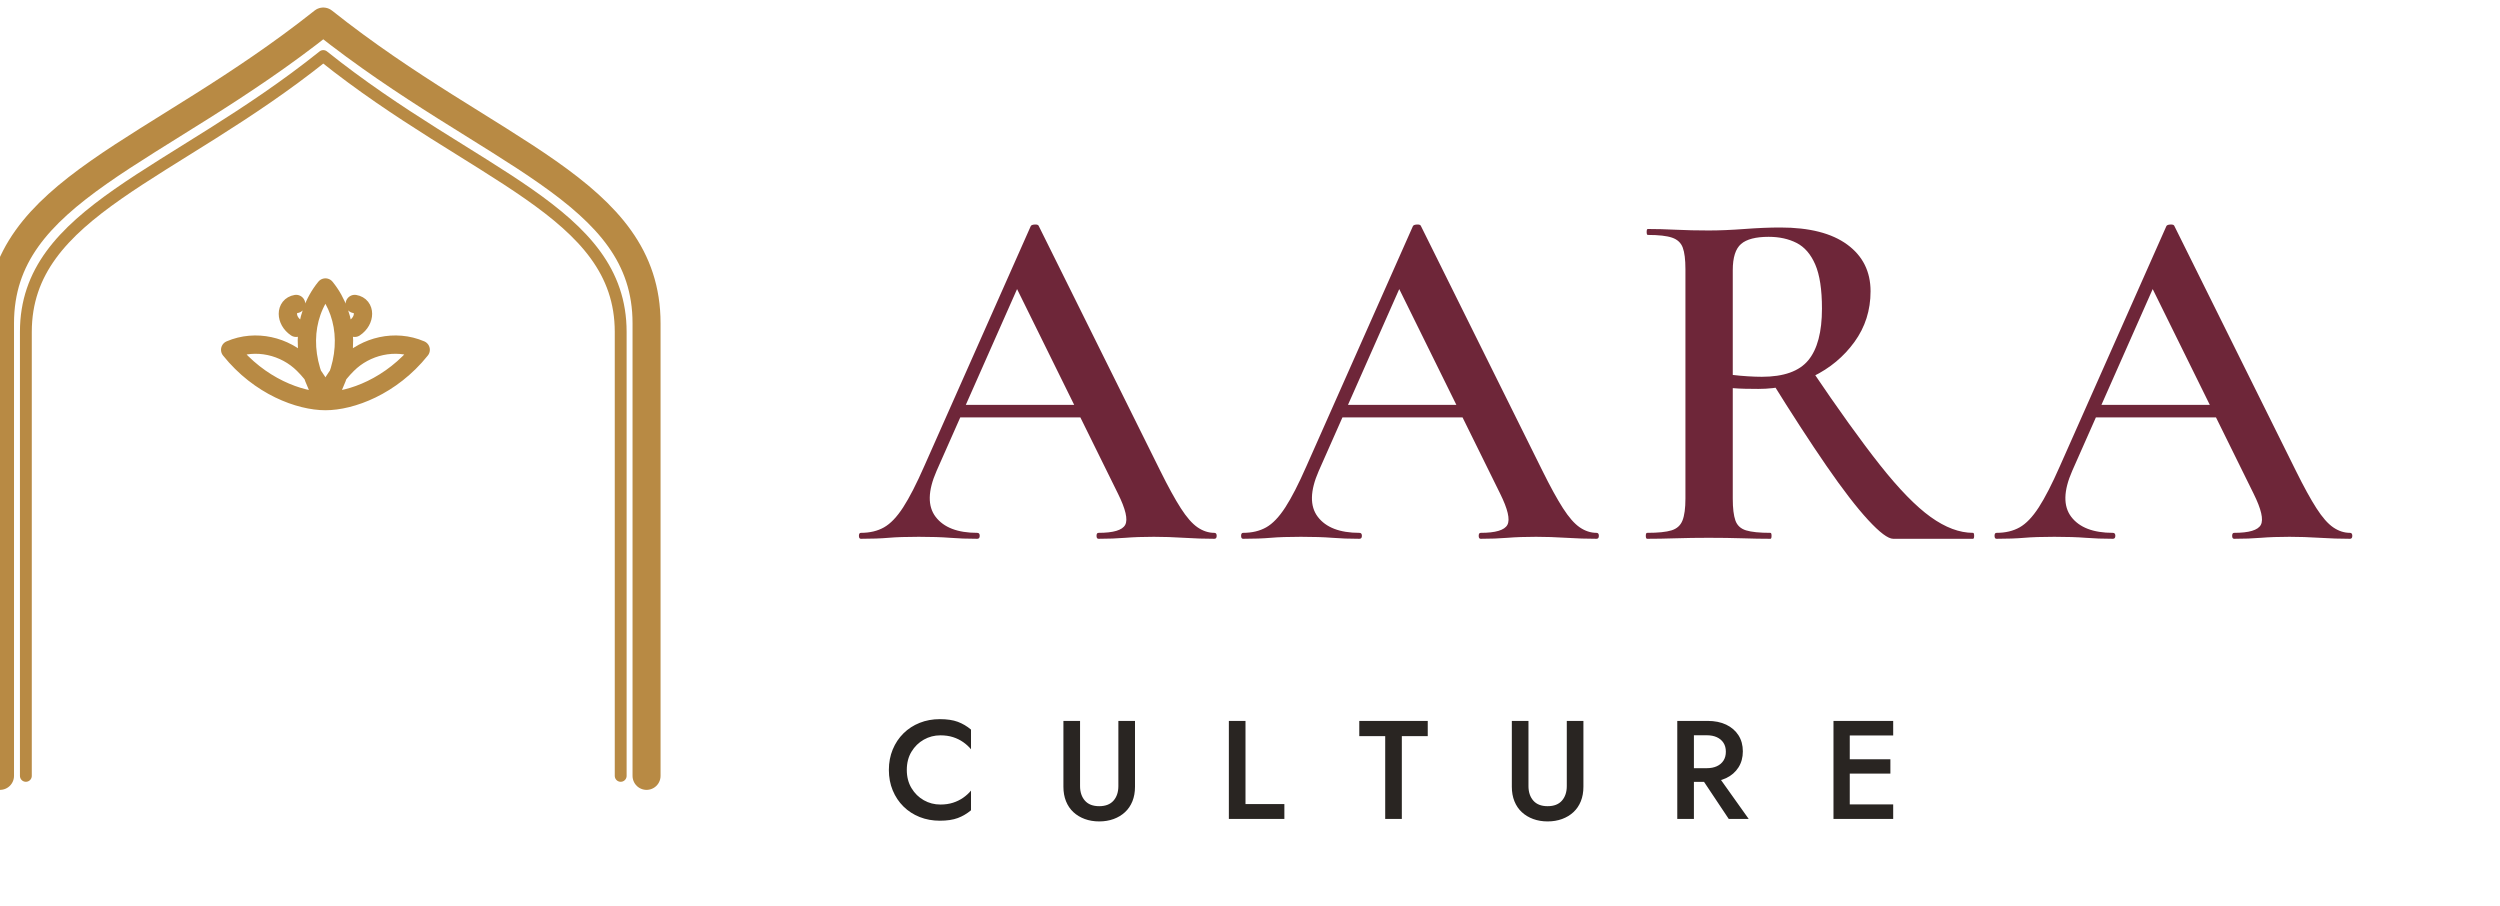
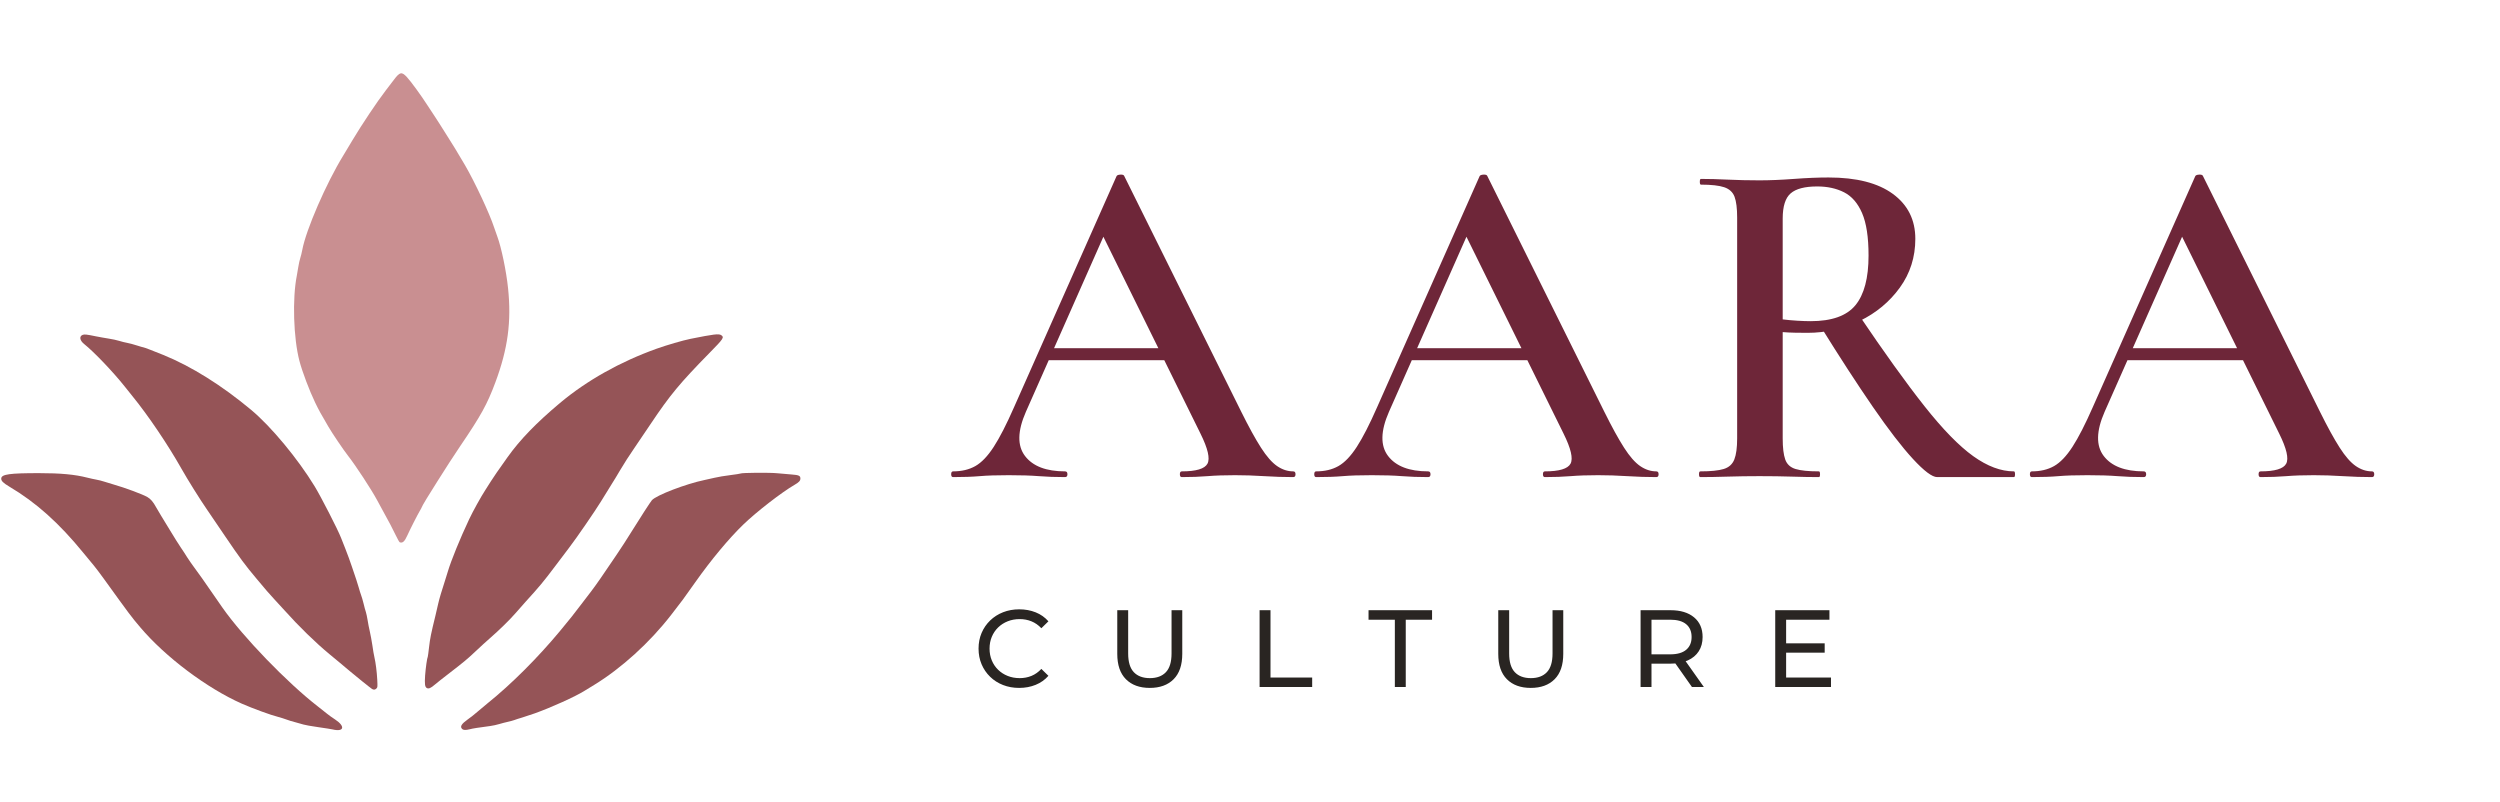
- <svg xmlns="http://www.w3.org/2000/svg" viewBox="0 0 232 84">
-   <g transform="translate(0 2) scale(0.2) translate(-150 -30)">
-     <path d="M150 380 V170 C150 108 222 92 300 30 C378 92 450 108 450 170 V380" fill="none" stroke="#B88A44" stroke-width="13.0" stroke-linecap="round" stroke-linejoin="round" />
-     <path d="M162 380 V174 C162 118 230 102 300 46 C370 102 438 118 438 174 V380" fill="none" stroke="#B88A44" stroke-width="5.5" stroke-linecap="round" stroke-linejoin="round" />
-     <g transform="translate(250 150) scale(0.85)">
-       <path d="M60 4 C73 20 74 44 60 66 C46 44 47 20 60 4 Z M60 66 C46 66 24 58 8 38 C22 32 38 36 48 46 C54 52 58 58 60 66 Z M60 66 C74 66 96 58 112 38 C98 32 82 36 72 46 C66 52 62 58 60 66 Z M44 26 C38 22 38 14 44 13 M76 26 C82 22 82 14 76 13" fill="none" stroke="#B88A44" stroke-width="10.0" stroke-linecap="round" stroke-linejoin="round" />
-     </g>
+ <svg xmlns="http://www.w3.org/2000/svg" viewBox="0 0 262 84">
+   <g transform="translate(0 7.495751) scale(0.05949) translate(-82 -56)">
+     <path d="M668.0 1215.0C666.1 1214.5 654.7 1212.7 642.7 1211.0C630.7 1209.3 619.0 1207.2 616.7 1206.4C614.4 1205.6 608.0 1203.8 602.5 1202.4C597.0 1201.0 589.6 1198.8 586.2 1197.4C582.7 1196.1 576.4 1194.1 572.2 1193.0C559.8 1190.0 526.9 1177.9 508.0 1169.6C446.4 1142.3 373.3 1087.3 329.1 1035.1C313.0 1016.1 311.7 1014.4 264.5 949.0C257.9 939.9 250.3 929.8 247.5 926.5C244.7 923.2 236.2 912.9 228.5 903.5C186.1 851.5 145.4 815.1 99.0 787.6C87.4 780.7 83.8 777.1 84.2 772.7C84.9 765.5 99.1 763.5 150.5 763.5C188.7 763.5 213.9 765.8 236.0 771.5C241.2 772.8 248.4 774.4 252.0 775.0C255.6 775.6 261.9 777.2 266.1 778.6C270.3 780.0 277.5 782.2 282.1 783.5C301.9 789.1 333.6 800.9 341.6 805.6C347.5 809.0 351.9 814.2 357.0 823.6C359.4 827.9 363.3 834.6 365.8 838.5C368.3 842.4 375.6 854.4 382.1 865.2C388.6 876.0 396.8 889.1 400.3 894.2C403.8 899.3 409.0 907.2 411.7 911.7C414.5 916.1 420.1 924.2 424.2 929.7C428.3 935.1 434.4 943.5 437.8 948.5C443.3 956.7 454.0 972.0 473.7 1000.2C509.8 1051.8 587.9 1132.7 642.2 1174.7C648.4 1179.5 655.8 1185.3 658.5 1187.6C661.2 1189.9 667.5 1194.3 672.4 1197.5C690.7 1209.6 688.2 1219.8 668.0 1215.0Z" fill="#955457" />
+     <path d="M737.5 1143.8C735.1 1142.4 707.0 1119.8 698.0 1112.1C694.4 1109.0 686.8 1102.6 681.0 1097.8C675.2 1093.0 667.1 1086.3 663.0 1082.9C638.0 1062.3 608.3 1033.3 583.0 1005.0C578.4 999.8 570.7 991.5 566.0 986.5C561.3 981.5 555.0 974.5 552.0 970.9C549.0 967.3 540.8 957.6 533.8 949.3C513.6 925.3 505.1 913.8 478.8 875.0C465.2 854.9 451.0 834.0 447.2 828.5C434.4 810.0 412.2 774.4 401.5 755.4C378.0 713.7 343.1 662.0 315.8 628.5C312.7 624.6 306.2 616.5 301.4 610.5C281.1 585.0 247.6 549.9 230.3 536.1C222.4 529.8 221.2 522.4 227.7 519.9C230.8 518.7 234.5 519.1 251.0 522.5C257.3 523.7 267.4 525.6 273.5 526.5C279.6 527.4 287.9 529.2 292.0 530.5C296.1 531.8 302.4 533.4 306.0 534.0C309.6 534.6 317.3 536.7 323.2 538.6C329.1 540.5 334.4 542.0 335.0 542.0C336.1 542.0 352.5 548.3 369.5 555.2C419.2 575.4 472.6 608.8 524.5 652.1C559.6 681.4 606.6 738.0 636.4 786.9C647.7 805.5 677.2 863.0 682.8 877.5C683.9 880.2 687.4 889.2 690.7 897.5C694.0 905.8 699.1 919.7 702.0 928.5C704.9 937.3 708.3 947.4 709.6 951.0C710.8 954.6 712.8 961.1 714.1 965.5C715.3 969.9 717.1 975.7 718.1 978.3C719.2 981.0 721.1 987.7 722.5 993.3C723.8 998.9 725.6 1005.5 726.5 1008.0C727.3 1010.4 728.7 1016.9 729.6 1022.5C730.4 1028.0 732.2 1037.0 733.5 1042.5C734.8 1048.0 736.8 1059.0 738.0 1066.9C739.1 1074.9 740.7 1084.3 741.6 1087.9C743.9 1097.9 745.8 1113.0 746.6 1127.6C747.2 1140.2 747.2 1140.8 745.1 1142.9C742.8 1145.2 740.5 1145.5 737.5 1143.8Z" fill="#955457" />
+     <path d="M786.2 885.3C785.4 885.0 782.2 879.3 779.0 872.6C775.8 866.0 771.7 857.8 769.9 854.5C763.7 843.3 750.3 818.5 746.0 810.5C735.9 791.8 708.6 750.1 695.2 733.0C687.4 723.1 667.5 693.7 660.4 681.5C647.3 659.2 643.4 652.1 637.1 639.0C627.3 618.7 614.4 584.7 609.5 565.9C599.0 526.0 596.8 456.0 604.9 415.5C605.4 412.8 606.6 405.9 607.5 400.2C608.4 394.5 610.0 387.5 611.0 384.5C612.0 381.5 613.6 375.1 614.5 370.3C621.0 335.1 656.4 253.4 686.7 204.0C690.2 198.2 697.5 186.1 702.9 177.0C718.3 151.1 746.9 108.2 761.8 89.0C765.5 84.3 771.7 76.1 775.8 70.7C786.4 56.6 789.5 55.9 798.8 65.8C805.5 72.9 824.5 99.0 834.9 115.3C839.2 122.0 845.2 131.1 848.2 135.5C851.2 139.9 855.0 145.8 856.6 148.5C858.1 151.2 863.7 160.0 868.9 168.0C877.8 181.7 888.6 199.5 901.2 221.0C918.8 251.3 944.5 306.3 952.4 330.5C953.7 334.4 956.3 341.8 958.2 347.0C965.2 365.8 973.9 407.6 977.0 437.6C983.2 496.4 976.7 544.5 954.7 603.5C940.2 642.4 929.5 661.8 892.0 717.0C885.8 726.1 877.4 738.9 873.2 745.5C869.1 752.1 859.8 766.7 852.5 778.0C839.2 798.7 825.0 822.2 825.0 823.5C825.0 823.9 823.5 826.8 821.6 829.9C817.6 836.6 804.4 862.5 799.6 873.2C794.8 884.0 791.1 887.3 786.2 885.3Z" fill="#C98F91" />
+     <path d="M833.8 1142.0C830.5 1140.0 829.9 1135.1 830.9 1119.9C831.9 1106.6 834.4 1088.8 835.6 1086.9C835.8 1086.5 836.9 1078.7 837.9 1069.6C839.7 1054.3 841.1 1047.1 849.2 1014.0C850.8 1007.1 853.0 997.8 854.0 993.3C856.0 984.5 860.0 971.0 865.7 953.6C867.6 947.5 870.1 939.9 871.0 936.6C876.8 917.2 892.0 879.8 908.5 844.7C914.9 831.0 929.5 804.7 937.2 792.9C941.3 786.6 945.7 779.7 947.0 777.5C949.5 773.2 961.0 756.6 975.9 735.7C998.1 704.5 1026.8 674.9 1068.5 639.9C1115.9 600.2 1174.5 567.3 1239.0 544.2C1256.0 538.1 1285.4 529.5 1298.5 526.9C1339.9 518.6 1348.2 517.6 1352.5 520.4C1358.2 524.2 1356.7 526.5 1332.6 551.0C1279.5 605.1 1262.3 625.9 1228.1 677.0C1216.1 694.9 1203.4 713.6 1199.9 718.7C1191.9 730.1 1179.8 749.0 1173.9 759.2C1171.5 763.5 1164.4 775.2 1158.1 785.2C1151.8 795.3 1143.9 808.1 1140.5 813.7C1130.1 830.6 1097.9 877.5 1084.5 895.0C1077.6 904.1 1066.7 918.5 1060.3 927.0C1039.4 954.8 1032.4 963.2 1008.0 990.0C1002.7 995.8 994.6 1005.0 989.9 1010.5C980.3 1021.6 961.1 1040.4 945.1 1054.3C939.3 1059.3 928.0 1069.6 920.0 1077.2C904.6 1091.7 899.9 1095.6 871.5 1117.5C861.6 1125.1 851.0 1133.5 848.0 1136.1C840.8 1142.3 837.1 1143.9 833.8 1142.0Z" fill="#955457" />
+     <path d="M896.0 1214.0C892.0 1210.0 895.0 1205.2 905.8 1197.5C910.2 1194.5 918.1 1188.3 923.3 1183.7C928.5 1179.2 936.5 1172.5 941.1 1168.8C982.7 1135.4 1029.2 1088.9 1068.2 1042.0C1087.3 1018.9 1092.8 1012.0 1104.8 996.1C1111.7 987.0 1120.4 975.7 1124.0 971.0C1127.6 966.3 1135.0 956.0 1140.5 948.0C1167.4 908.6 1172.9 900.5 1181.3 887.5C1186.3 879.8 1193.2 868.8 1196.8 863.0C1209.1 843.0 1228.3 813.5 1230.4 811.2C1238.4 802.3 1290.3 782.4 1323.1 775.6C1327.2 774.8 1335.2 773.0 1341.0 771.6C1346.8 770.2 1359.1 768.1 1368.5 767.0C1377.8 765.8 1385.9 764.6 1386.4 764.2C1388.9 762.7 1437.9 762.3 1451.5 763.7C1459.2 764.5 1470.6 765.5 1476.8 765.9C1489.2 766.8 1492.0 768.1 1492.0 772.9C1492.0 776.9 1489.6 779.6 1481.7 784.1C1459.1 797.2 1414.9 831.4 1391.5 854.0C1366.5 878.1 1334.6 916.3 1306.9 955.6C1283.2 989.0 1285.7 985.7 1264.2 1013.4C1226.7 1061.8 1176.8 1107.2 1128.5 1136.7C1121.3 1141.1 1113.7 1145.8 1111.5 1147.1C1095.2 1157.3 1053.1 1176.3 1024.0 1186.7C1017.1 1189.1 1007.2 1192.4 1002.0 1194.0C996.8 1195.5 990.5 1197.5 988.0 1198.5C985.5 1199.4 980.4 1200.8 976.6 1201.6C972.7 1202.4 966.0 1204.2 961.6 1205.5C957.1 1206.9 949.9 1208.4 945.5 1209.0C924.5 1211.8 915.0 1213.2 909.9 1214.6C902.1 1216.5 898.4 1216.4 896.0 1214.0Z" fill="#955457" />
  </g>
-   <path d="M88.233 38.732 88.847 37.571H101.728L102.05 38.732ZM112.691 49.448Q112.908 49.448 112.908 49.724Q112.908 50.0 112.691 50.0Q111.336 50.0 109.879 49.908Q108.422 49.816 107.08 49.816Q105.554 49.816 104.436 49.908Q103.317 50.0 101.942 50.0Q101.758 50.0 101.758 49.724Q101.758 49.448 101.942 49.448Q104.018 49.448 104.418 48.708Q104.818 47.968 103.744 45.803L94.115 26.281L95.99 23.198L86.911 43.708Q85.695 46.481 86.828 47.965Q87.96 49.448 90.688 49.448Q90.918 49.448 90.918 49.724Q90.918 50.0 90.688 50.0Q89.308 50.0 88.158 49.908Q87.008 49.816 85.26 49.816Q83.517 49.816 82.461 49.908Q81.405 50.0 79.892 50.0Q79.708 50.0 79.708 49.724Q79.708 49.448 79.892 49.448Q81.134 49.448 82.037 48.938Q82.941 48.428 83.812 47.082Q84.684 45.736 85.771 43.261L95.651 20.99Q95.71 20.852 96.034 20.835Q96.358 20.819 96.404 20.99L107.676 43.698Q108.767 45.898 109.579 47.163Q110.39 48.428 111.134 48.938Q111.879 49.448 112.691 49.448ZM123.699 38.732 124.313 37.571H137.194L137.516 38.732ZM148.157 49.448Q148.374 49.448 148.374 49.724Q148.374 50.0 148.157 50.0Q146.802 50.0 145.345 49.908Q143.888 49.816 142.546 49.816Q141.02 49.816 139.902 49.908Q138.783 50.0 137.408 50.0Q137.224 50.0 137.224 49.724Q137.224 49.448 137.408 49.448Q139.484 49.448 139.884 48.708Q140.284 47.968 139.21 45.803L129.581 26.281L131.456 23.198L122.377 43.708Q121.161 46.481 122.294 47.965Q123.426 49.448 126.154 49.448Q126.384 49.448 126.384 49.724Q126.384 50.0 126.154 50.0Q124.774 50.0 123.624 49.908Q122.474 49.816 120.726 49.816Q118.983 49.816 117.927 49.908Q116.871 50.0 115.358 50.0Q115.174 50.0 115.174 49.724Q115.174 49.448 115.358 49.448Q116.6 49.448 117.503 48.938Q118.407 48.428 119.278 47.082Q120.15 45.736 121.237 43.261L131.117 20.99Q131.176 20.852 131.5 20.835Q131.824 20.819 131.87 20.99L143.142 43.698Q144.233 45.898 145.045 47.163Q145.856 48.428 146.6 48.938Q147.345 49.448 148.157 49.448ZM175.692 50.0Q174.976 50.0 173.366 48.256Q171.755 46.512 169.492 43.227Q167.229 39.942 164.401 35.388L168.076 34.265Q171.832 39.831 174.475 43.17Q177.119 46.509 179.168 47.978Q181.217 49.448 183.095 49.448Q183.2 49.448 183.2 49.724Q183.2 50.0 183.095 50.0Q180.191 50.0 178.364 50.0Q176.536 50.0 175.692 50.0ZM165.22 21.112Q169.262 21.112 171.425 22.697Q173.588 24.283 173.588 27.03Q173.588 29.668 172.095 31.729Q170.603 33.791 168.234 34.941Q165.865 36.091 163.179 36.091Q162.599 36.091 161.963 36.078Q161.328 36.065 160.801 36.019V46.274Q160.801 47.608 161.044 48.298Q161.287 48.988 162.033 49.218Q162.78 49.448 164.295 49.448Q164.4 49.448 164.4 49.724Q164.4 50.0 164.295 50.0Q163.124 50.0 161.697 49.954Q160.269 49.908 158.559 49.908Q156.953 49.908 155.49 49.954Q154.027 50.0 152.856 50.0Q152.731 50.0 152.731 49.724Q152.731 49.448 152.856 49.448Q154.371 49.448 155.117 49.218Q155.864 48.988 156.136 48.298Q156.408 47.608 156.408 46.274V24.976Q156.408 23.642 156.159 22.975Q155.91 22.308 155.17 22.055Q154.429 21.802 152.915 21.802Q152.81 21.802 152.81 21.526Q152.81 21.25 152.915 21.25Q154.073 21.25 155.513 21.319Q156.953 21.388 158.559 21.388Q160.051 21.388 161.887 21.25Q163.723 21.112 165.22 21.112ZM169.078 28.639Q169.078 25.988 168.456 24.549Q167.835 23.111 166.723 22.544Q165.612 21.977 164.129 21.977Q162.34 21.977 161.571 22.641Q160.801 23.306 160.801 25.068V34.795Q161.445 34.874 162.188 34.92Q162.93 34.966 163.495 34.966Q166.55 34.966 167.814 33.427Q169.078 31.887 169.078 28.639ZM193.619 38.732 194.233 37.571H207.114L207.436 38.732ZM218.077 49.448Q218.294 49.448 218.294 49.724Q218.294 50.0 218.077 50.0Q216.722 50.0 215.265 49.908Q213.808 49.816 212.466 49.816Q210.94 49.816 209.822 49.908Q208.703 50.0 207.328 50.0Q207.144 50.0 207.144 49.724Q207.144 49.448 207.328 49.448Q209.404 49.448 209.804 48.708Q210.204 47.968 209.13 45.803L199.501 26.281L201.376 23.198L192.297 43.708Q191.081 46.481 192.214 47.965Q193.346 49.448 196.074 49.448Q196.304 49.448 196.304 49.724Q196.304 50.0 196.074 50.0Q194.694 50.0 193.544 49.908Q192.394 49.816 190.646 49.816Q188.903 49.816 187.847 49.908Q186.791 50.0 185.278 50.0Q185.094 50.0 185.094 49.724Q185.094 49.448 185.278 49.448Q186.52 49.448 187.423 48.938Q188.327 48.428 189.198 47.082Q190.07 45.736 191.157 43.261L201.037 20.99Q201.096 20.852 201.42 20.835Q201.744 20.819 201.79 20.99L213.062 43.698Q214.153 45.898 214.965 47.163Q215.776 48.428 216.52 48.938Q217.265 49.448 218.077 49.448Z" fill="#6E2639" />
-   <path d="M84.151 71.45Q84.151 70.475 84.587 69.757Q85.022 69.038 85.729 68.639Q86.436 68.239 87.268 68.239Q87.918 68.239 88.44 68.406Q88.962 68.574 89.382 68.868Q89.803 69.162 90.109 69.532V67.706Q89.546 67.231 88.882 66.984Q88.217 66.737 87.216 66.737Q86.209 66.737 85.346 67.08Q84.483 67.423 83.843 68.055Q83.203 68.688 82.845 69.552Q82.487 70.416 82.487 71.45Q82.487 72.484 82.845 73.348Q83.203 74.213 83.843 74.845Q84.483 75.477 85.346 75.82Q86.209 76.162 87.216 76.162Q88.217 76.162 88.882 75.914Q89.546 75.665 90.109 75.194V73.368Q89.803 73.738 89.382 74.03Q88.962 74.323 88.44 74.492Q87.918 74.661 87.268 74.661Q86.436 74.661 85.729 74.261Q85.022 73.862 84.587 73.138Q84.151 72.415 84.151 71.45ZM98.685 66.9V73.01Q98.685 73.761 98.926 74.357Q99.166 74.954 99.613 75.368Q100.06 75.782 100.67 76.005Q101.279 76.228 102.007 76.228Q102.735 76.228 103.344 76.005Q103.954 75.782 104.401 75.368Q104.847 74.954 105.088 74.357Q105.328 73.761 105.328 73.01V66.9H103.785V72.945Q103.785 73.784 103.335 74.299Q102.884 74.814 102.007 74.814Q101.129 74.814 100.679 74.299Q100.229 73.784 100.229 72.945V66.9ZM114.038 66.9V76.0H119.19V74.619H115.582V66.9ZM126.141 68.314H128.547V76.0H130.09V68.314H132.495V66.9H126.141ZM140.298 66.9V73.01Q140.298 73.761 140.539 74.357Q140.779 74.954 141.226 75.368Q141.673 75.782 142.283 76.005Q142.892 76.228 143.62 76.228Q144.348 76.228 144.957 76.005Q145.567 75.782 146.014 75.368Q146.46 74.954 146.701 74.357Q146.941 73.761 146.941 73.01V66.9H145.398V72.945Q145.398 73.784 144.948 74.299Q144.498 74.814 143.62 74.814Q142.743 74.814 142.292 74.299Q141.842 73.784 141.842 72.945V66.9ZM157.537 71.661 160.429 76.0H162.281L159.194 71.661ZM155.651 66.9V76.0H157.195V66.9ZM156.571 68.233H158.398Q158.928 68.233 159.322 68.413Q159.717 68.593 159.938 68.933Q160.159 69.272 160.159 69.76Q160.159 70.244 159.938 70.585Q159.717 70.927 159.322 71.107Q158.928 71.287 158.398 71.287H156.571V72.555H158.463Q159.46 72.555 160.192 72.206Q160.923 71.856 161.329 71.216Q161.736 70.576 161.736 69.728Q161.736 68.866 161.329 68.232Q160.923 67.599 160.192 67.249Q159.46 66.9 158.463 66.9H156.571ZM171.099 76.0H175.688V74.651H171.099ZM171.099 68.249H175.688V66.9H171.099ZM171.099 71.791H175.428V70.459H171.099ZM170.147 66.9V76.0H171.658V66.9Z" fill="#292522" />
+   <path d="M108.949 37.752 109.616 36.49H123.617L123.967 37.752ZM135.534 49.4Q135.77 49.4 135.77 49.7Q135.77 50.0 135.534 50.0Q134.061 50.0 132.477 49.9Q130.894 49.8 129.435 49.8Q127.776 49.8 126.561 49.9Q125.345 50.0 123.85 50.0Q123.65 50.0 123.65 49.7Q123.65 49.4 123.85 49.4Q126.106 49.4 126.541 48.596Q126.976 47.791 125.809 45.438L115.343 24.219L117.38 20.867L107.512 43.161Q106.19 46.175 107.421 47.788Q108.652 49.4 111.617 49.4Q111.867 49.4 111.867 49.7Q111.867 50.0 111.617 50.0Q110.117 50.0 108.867 49.9Q107.617 49.8 105.717 49.8Q103.822 49.8 102.675 49.9Q101.528 50.0 99.883 50.0Q99.683 50.0 99.683 49.7Q99.683 49.4 99.883 49.4Q101.233 49.4 102.214 48.846Q103.196 48.291 104.144 46.828Q105.091 45.365 106.272 42.675L117.012 18.467Q117.076 18.317 117.428 18.299Q117.78 18.281 117.83 18.467L130.082 43.15Q131.269 45.541 132.151 46.916Q133.032 48.291 133.842 48.846Q134.651 49.4 135.534 49.4ZM146.999 37.752 147.666 36.49H161.667L162.017 37.752ZM173.584 49.4Q173.82 49.4 173.82 49.7Q173.82 50.0 173.584 50.0Q172.111 50.0 170.527 49.9Q168.944 49.8 167.485 49.8Q165.826 49.8 164.611 49.9Q163.395 50.0 161.9 50.0Q161.7 50.0 161.7 49.7Q161.7 49.4 161.9 49.4Q164.156 49.4 164.591 48.596Q165.026 47.791 163.859 45.438L153.393 24.219L155.43 20.867L145.562 43.161Q144.24 46.175 145.471 47.788Q146.702 49.4 149.667 49.4Q149.917 49.4 149.917 49.7Q149.917 50.0 149.667 50.0Q148.167 50.0 146.917 49.9Q145.667 49.8 143.767 49.8Q141.872 49.8 140.725 49.9Q139.578 50.0 137.933 50.0Q137.733 50.0 137.733 49.7Q137.733 49.4 137.933 49.4Q139.283 49.4 140.264 48.846Q141.246 48.291 142.194 46.828Q143.141 45.365 144.322 42.675L155.062 18.467Q155.126 18.317 155.478 18.299Q155.83 18.281 155.88 18.467L168.132 43.15Q169.319 45.541 170.201 46.916Q171.082 48.291 171.892 48.846Q172.701 49.4 173.584 49.4ZM203.013 50.0Q202.235 50.0 200.484 48.104Q198.734 46.209 196.274 42.638Q193.814 39.067 190.74 34.117L194.735 32.896Q198.817 38.946 201.691 42.576Q204.564 46.205 206.791 47.803Q209.019 49.4 211.06 49.4Q211.174 49.4 211.174 49.7Q211.174 50.0 211.06 50.0Q207.904 50.0 205.917 50.0Q203.93 50.0 203.013 50.0ZM191.63 18.6Q196.024 18.6 198.375 20.323Q200.726 22.046 200.726 25.033Q200.726 27.9 199.104 30.141Q197.481 32.381 194.906 33.631Q192.331 34.881 189.412 34.881Q188.781 34.881 188.091 34.867Q187.4 34.854 186.827 34.804V45.95Q186.827 47.4 187.091 48.15Q187.355 48.9 188.167 49.15Q188.979 49.4 190.625 49.4Q190.739 49.4 190.739 49.7Q190.739 50.0 190.625 50.0Q189.352 50.0 187.801 49.95Q186.249 49.9 184.39 49.9Q182.645 49.9 181.054 49.95Q179.464 50.0 178.191 50.0Q178.055 50.0 178.055 49.7Q178.055 49.4 178.191 49.4Q179.838 49.4 180.649 49.15Q181.461 48.9 181.757 48.15Q182.053 47.4 182.053 45.95V22.8Q182.053 21.35 181.782 20.625Q181.511 19.9 180.706 19.625Q179.901 19.35 178.255 19.35Q178.141 19.35 178.141 19.05Q178.141 18.75 178.255 18.75Q179.514 18.75 181.079 18.825Q182.645 18.9 184.39 18.9Q186.012 18.9 188.008 18.75Q190.004 18.6 191.63 18.6ZM195.824 26.781Q195.824 23.9 195.148 22.336Q194.472 20.772 193.264 20.156Q192.056 19.54 190.445 19.54Q188.5 19.54 187.664 20.262Q186.827 20.985 186.827 22.9V33.472Q187.527 33.559 188.334 33.609Q189.141 33.659 189.755 33.659Q193.076 33.659 194.45 31.986Q195.824 30.312 195.824 26.781ZM221.999 37.752 222.666 36.49H236.667L237.017 37.752ZM248.584 49.4Q248.82 49.4 248.82 49.7Q248.82 50.0 248.584 50.0Q247.111 50.0 245.527 49.9Q243.944 49.8 242.485 49.8Q240.826 49.8 239.611 49.9Q238.395 50.0 236.9 50.0Q236.7 50.0 236.7 49.7Q236.7 49.4 236.9 49.4Q239.156 49.4 239.591 48.596Q240.026 47.791 238.859 45.438L228.393 24.219L230.43 20.867L220.562 43.161Q219.24 46.175 220.471 47.788Q221.702 49.4 224.667 49.4Q224.917 49.4 224.917 49.7Q224.917 50.0 224.667 50.0Q223.167 50.0 221.917 49.9Q220.667 49.8 218.767 49.8Q216.872 49.8 215.725 49.9Q214.578 50.0 212.933 50.0Q212.733 50.0 212.733 49.7Q212.733 49.4 212.933 49.4Q214.283 49.4 215.264 48.846Q216.246 48.291 217.194 46.828Q218.141 45.365 219.322 42.675L230.062 18.467Q230.126 18.317 230.478 18.299Q230.83 18.281 230.88 18.467L243.132 43.15Q244.319 45.541 245.201 46.916Q246.082 48.291 246.892 48.846Q247.701 49.4 248.584 49.4Z" fill="#6E2639" />
+   <path d="M106.807 72.093Q105.892 72.093 105.115 71.788Q104.337 71.483 103.765 70.926Q103.193 70.37 102.872 69.619Q102.552 68.868 102.552 67.975Q102.552 67.082 102.872 66.331Q103.193 65.58 103.77 65.024Q104.347 64.467 105.125 64.162Q105.902 63.857 106.817 63.857Q107.746 63.857 108.537 64.173Q109.328 64.489 109.874 65.114L109.134 65.838Q108.669 65.348 108.097 65.115Q107.524 64.882 106.865 64.882Q106.183 64.882 105.606 65.112Q105.029 65.342 104.602 65.758Q104.175 66.175 103.94 66.74Q103.705 67.304 103.705 67.975Q103.705 68.646 103.94 69.21Q104.175 69.775 104.602 70.192Q105.029 70.608 105.606 70.838Q106.183 71.068 106.865 71.068Q107.524 71.068 108.097 70.834Q108.669 70.6 109.134 70.1L109.874 70.825Q109.328 71.449 108.537 71.771Q107.746 72.093 106.807 72.093ZM120.496 72.093Q118.903 72.093 117.996 71.183Q117.09 70.274 117.09 68.524V63.95H118.232V68.483Q118.232 69.821 118.825 70.445Q119.418 71.068 120.505 71.068Q121.592 71.068 122.185 70.445Q122.778 69.821 122.778 68.483V63.95H123.902V68.524Q123.902 70.274 122.995 71.183Q122.088 72.093 120.496 72.093ZM132.005 72.0V63.95H133.148V71.005H137.516V72.0ZM146.18 72.0V64.945H143.423V63.95H150.08V64.945H147.323V72.0ZM160.424 72.093Q158.831 72.093 157.924 71.183Q157.018 70.274 157.018 68.524V63.95H158.16V68.483Q158.16 69.821 158.753 70.445Q159.346 71.068 160.433 71.068Q161.52 71.068 162.113 70.445Q162.706 69.821 162.706 68.483V63.95H163.83V68.524Q163.83 70.274 162.923 71.183Q162.016 72.093 160.424 72.093ZM171.933 72.0V63.95H175.076Q176.637 63.95 177.535 64.694Q178.433 65.439 178.433 66.76Q178.433 67.627 178.029 68.253Q177.625 68.879 176.874 69.215Q176.123 69.551 175.076 69.551H172.565L173.076 69.02V72.0ZM177.318 72.0 175.262 69.079H176.502L178.567 72.0ZM173.076 69.133 172.565 68.575H175.041Q176.145 68.575 176.712 68.097Q177.28 67.619 177.28 66.76Q177.28 65.89 176.712 65.418Q176.145 64.945 175.041 64.945H172.565L173.076 64.378ZM186.044 72.0V63.95H191.725V64.945H187.186V71.005H191.888V72.0ZM187.09 68.4V67.424H191.227V68.4Z" fill="#292522" />
</svg>
